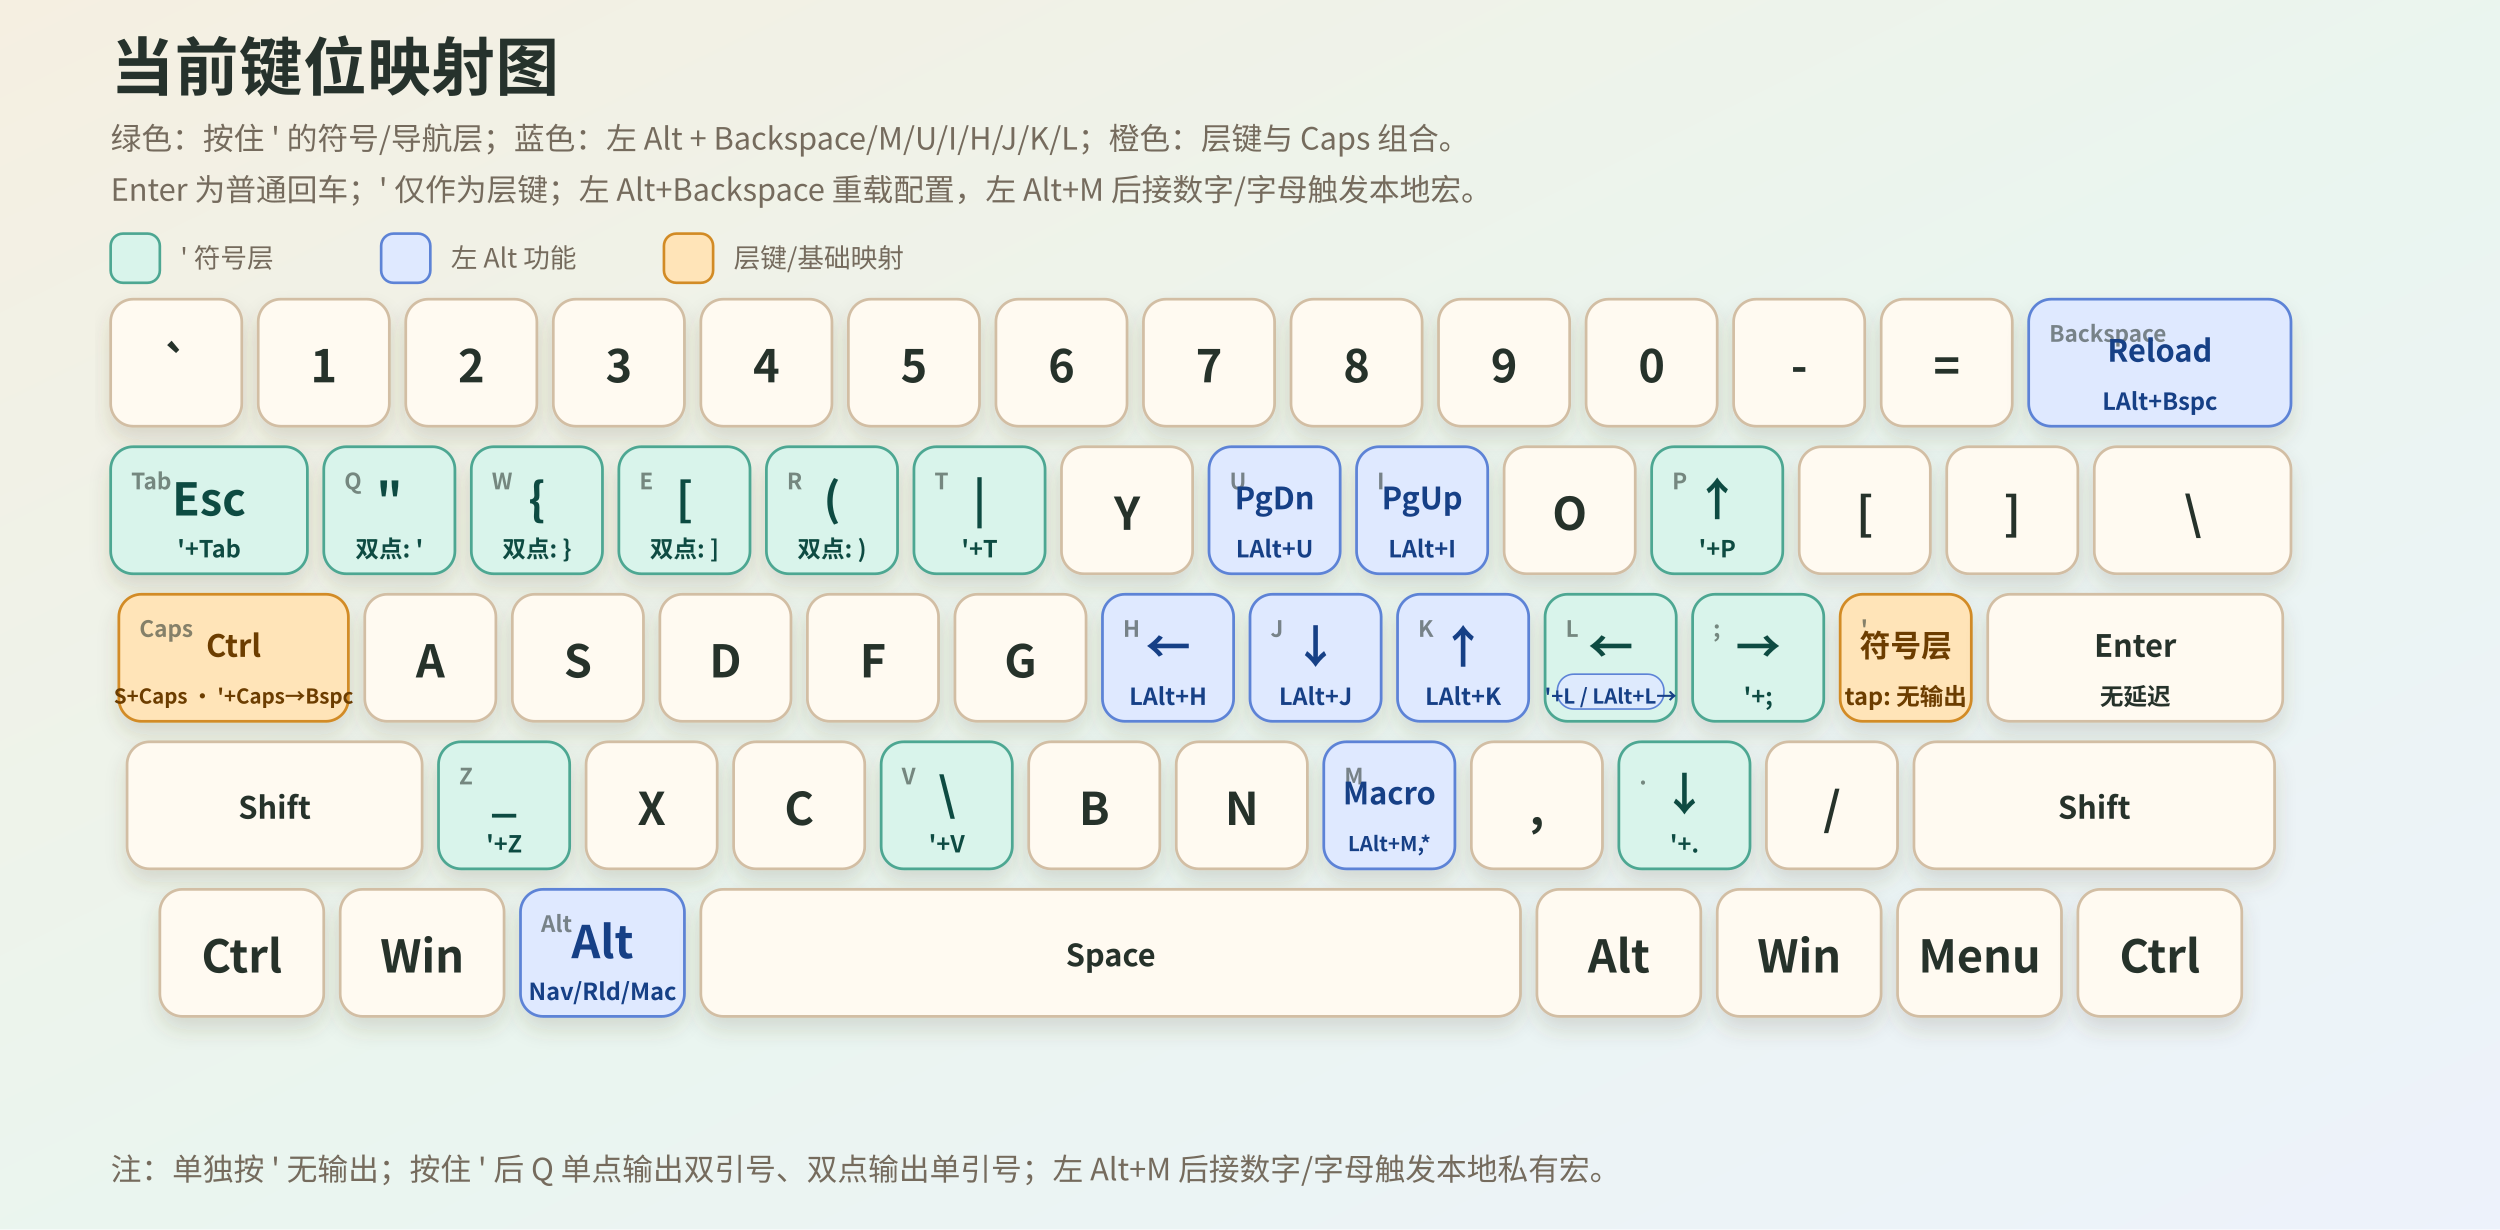
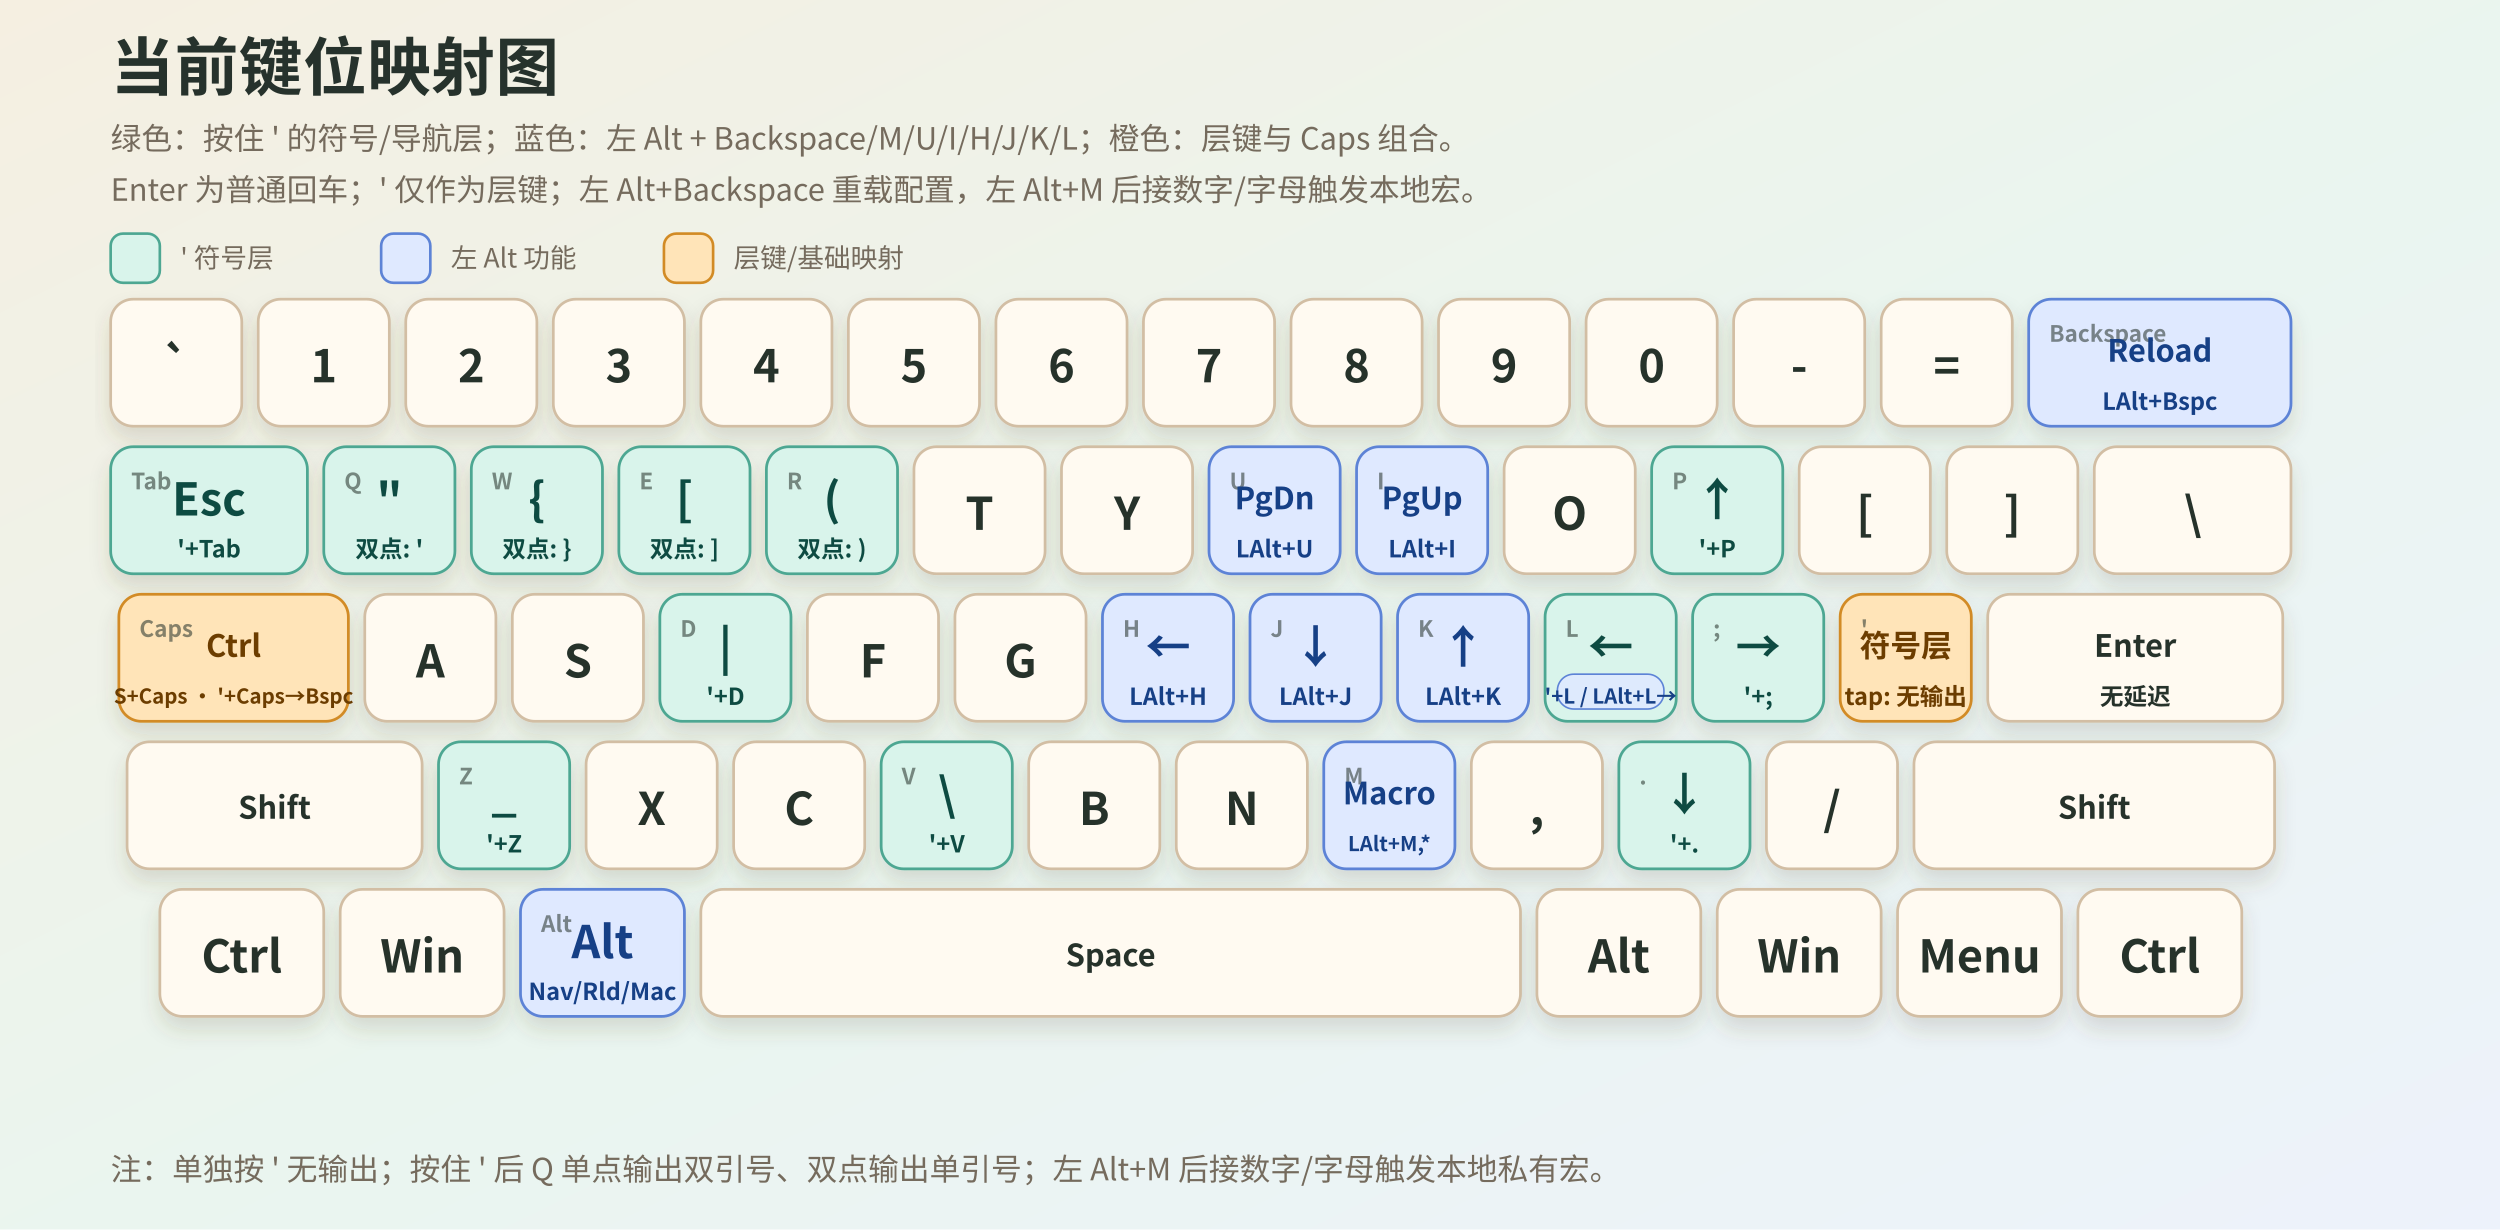
<svg xmlns="http://www.w3.org/2000/svg" width="1220" height="600" viewBox="0 0 1220 600">
  <defs>
    <linearGradient id="bg" x1="0" y1="0" x2="1" y2="1">
      <stop offset="0" stop-color="#f5efe1" />
      <stop offset="0.52" stop-color="#eaf5ef" />
      <stop offset="1" stop-color="#edf2fb" />
    </linearGradient>
    <filter id="shadow" x="-12%" y="-18%" width="124%" height="150%">
      <feDropShadow dx="0" dy="6" stdDeviation="5" flood-color="#5d4d35" flood-opacity="0.16" />
    </filter>
    <style>
      .title { font: 800 31px 'Noto Sans CJK SC', 'Source Han Sans SC', sans-serif; fill: #26322c; letter-spacing: .3px; }
      .subtitle { font: 15px 'Noto Sans CJK SC', 'Source Han Sans SC', sans-serif; fill: #756b5d; }
      .legend { font: 13px 'Noto Sans CJK SC', 'Source Han Sans SC', sans-serif; fill: #756b5d; dominant-baseline: middle; }
      .legendbox { stroke-width: 1.3; }
      .keywrap { filter: url(#shadow); }
      .key { stroke-width: 1.35; }
      .neutral { fill: #fffaf1; stroke: #d2bea4; }
      .quote { fill: #d9f4eb; stroke: #4da792; }
      .trigger { fill: #ffe4b8; stroke: #d28b25; }
      .alt { fill: #dfe9ff; stroke: #5d83d6; }
      .disabled { fill: #ece4dc; stroke: #aa9582; }
      .altchip { fill: rgba(223,233,255,.92); stroke: #5d83d6; stroke-width: .8; }
      .main { font: 800 22px 'Noto Sans CJK SC', 'Source Han Sans SC', sans-serif; fill: #26322c; dominant-baseline: central; }
      .wide { font-size: 15px; }
      .small { font: 700 11.5px 'Noto Sans CJK SC', 'Source Han Sans SC', sans-serif; dominant-baseline: central; }
      .tiny { font-size: 10px; }
      .phys { font: 800 11px 'Noto Sans CJK SC', 'Source Han Sans SC', sans-serif; fill: rgba(38,50,44,.56); dominant-baseline: central; }
      .neutral_text { fill: #26322c; }
      .quote_text { fill: #114c43; }
      .trigger_text { fill: #6c3d00; }
      .alt_text { fill: #163f86; }
      .disabled_text { fill: #8a7162; }
    </style>
  </defs>
  <rect width="100%" height="100%" fill="url(#bg)" />
  <text x="54" y="44" class="title">当前键位映射图</text>
  <text x="54" y="73" class="subtitle">绿色：按住 ' 的符号/导航层；蓝色：左 Alt + Backspace/M/U/I/H/J/K/L；橙色：层键与 Caps 组合。</text>
  <text x="54" y="98" class="subtitle">Enter 为普通回车；' 仅作为层键；左 Alt+Backspace 重载配置，左 Alt+M 后接数字/字母触发本地宏。</text>
  <rect x="54.0" y="114.0" width="24" height="24" rx="6" fill="#d9f4eb" stroke="#4da792" class="legendbox" />
  <text x="88.0" y="126.0" class="legend">' 符号层</text>
  <rect x="186.0" y="114.0" width="24" height="24" rx="6" fill="#dfe9ff" stroke="#5d83d6" class="legendbox" />
  <text x="220.0" y="126.0" class="legend">左 Alt 功能</text>
  <rect x="324.0" y="114.0" width="24" height="24" rx="6" fill="#ffe4b8" stroke="#d28b25" class="legendbox" />
  <text x="358.0" y="126.0" class="legend">层键/基础映射</text>
  <g class="keywrap">
    <rect x="54.0" y="146.0" width="64.0" height="62.0" rx="11" class="key neutral" />
    <text x="86.0" y="177.0" class="main neutral_text" text-anchor="middle">`</text>
  </g>
  <g class="keywrap">
    <rect x="126.0" y="146.0" width="64.0" height="62.0" rx="11" class="key neutral" />
    <text x="158.0" y="177.0" class="main neutral_text" text-anchor="middle">1</text>
  </g>
  <g class="keywrap">
    <rect x="198.0" y="146.0" width="64.0" height="62.0" rx="11" class="key neutral" />
    <text x="230.0" y="177.0" class="main neutral_text" text-anchor="middle">2</text>
  </g>
  <g class="keywrap">
    <rect x="270.0" y="146.0" width="64.0" height="62.0" rx="11" class="key neutral" />
    <text x="302.0" y="177.0" class="main neutral_text" text-anchor="middle">3</text>
  </g>
  <g class="keywrap">
    <rect x="342.0" y="146.0" width="64.0" height="62.0" rx="11" class="key neutral" />
    <text x="374.0" y="177.0" class="main neutral_text" text-anchor="middle">4</text>
  </g>
  <g class="keywrap">
    <rect x="414.0" y="146.0" width="64.0" height="62.0" rx="11" class="key neutral" />
    <text x="446.0" y="177.0" class="main neutral_text" text-anchor="middle">5</text>
  </g>
  <g class="keywrap">
    <rect x="486.0" y="146.0" width="64.0" height="62.0" rx="11" class="key neutral" />
    <text x="518.0" y="177.0" class="main neutral_text" text-anchor="middle">6</text>
  </g>
  <g class="keywrap">
    <rect x="558.0" y="146.0" width="64.0" height="62.0" rx="11" class="key neutral" />
    <text x="590.0" y="177.0" class="main neutral_text" text-anchor="middle">7</text>
  </g>
  <g class="keywrap">
    <rect x="630.0" y="146.0" width="64.0" height="62.0" rx="11" class="key neutral" />
    <text x="662.0" y="177.0" class="main neutral_text" text-anchor="middle">8</text>
  </g>
  <g class="keywrap">
    <rect x="702.0" y="146.0" width="64.0" height="62.0" rx="11" class="key neutral" />
    <text x="734.0" y="177.0" class="main neutral_text" text-anchor="middle">9</text>
  </g>
  <g class="keywrap">
    <rect x="774.0" y="146.0" width="64.0" height="62.0" rx="11" class="key neutral" />
    <text x="806.0" y="177.0" class="main neutral_text" text-anchor="middle">0</text>
  </g>
  <g class="keywrap">
    <rect x="846.0" y="146.0" width="64.0" height="62.0" rx="11" class="key neutral" />
    <text x="878.0" y="177.0" class="main neutral_text" text-anchor="middle">-</text>
  </g>
  <g class="keywrap">
    <rect x="918.0" y="146.0" width="64.0" height="62.0" rx="11" class="key neutral" />
    <text x="950.0" y="177.0" class="main neutral_text" text-anchor="middle">=</text>
  </g>
  <g class="keywrap">
    <rect x="990.0" y="146.0" width="128.0" height="62.0" rx="11" class="key alt" />
    <text x="1000.0" y="162.0" class="phys" text-anchor="start">Backspace</text>
    <text x="1054.0" y="170.0" class="main alt_text wide" text-anchor="middle">Reload</text>
    <text x="1054.0" y="195.0" class="small alt_text" text-anchor="middle">LAlt+Bspc</text>
  </g>
  <g class="keywrap">
    <rect x="54.0" y="218.0" width="96.0" height="62.0" rx="11" class="key quote" />
    <text x="64.0" y="234.0" class="phys" text-anchor="start">Tab</text>
    <text x="102.0" y="242.0" class="main quote_text" text-anchor="middle">Esc</text>
    <text x="102.0" y="267.0" class="small quote_text" text-anchor="middle">'+Tab</text>
  </g>
  <g class="keywrap">
    <rect x="158.0" y="218.0" width="64.0" height="62.0" rx="11" class="key quote" />
    <text x="168.0" y="234.0" class="phys" text-anchor="start">Q</text>
    <text x="190.0" y="242.0" class="main quote_text" text-anchor="middle">"</text>
    <text x="190.0" y="267.0" class="small quote_text" text-anchor="middle">双点: '</text>
  </g>
  <g class="keywrap">
    <rect x="230.0" y="218.0" width="64.0" height="62.0" rx="11" class="key quote" />
    <text x="240.0" y="234.0" class="phys" text-anchor="start">W</text>
    <text x="262.0" y="242.0" class="main quote_text" text-anchor="middle">{</text>
    <text x="262.0" y="267.0" class="small quote_text" text-anchor="middle">双点: }</text>
  </g>
  <g class="keywrap">
    <rect x="302.0" y="218.0" width="64.0" height="62.0" rx="11" class="key quote" />
    <text x="312.0" y="234.0" class="phys" text-anchor="start">E</text>
    <text x="334.0" y="242.0" class="main quote_text" text-anchor="middle">[</text>
    <text x="334.0" y="267.0" class="small quote_text" text-anchor="middle">双点: ]</text>
  </g>
  <g class="keywrap">
    <rect x="374.0" y="218.0" width="64.0" height="62.0" rx="11" class="key quote" />
    <text x="384.0" y="234.0" class="phys" text-anchor="start">R</text>
    <text x="406.0" y="242.0" class="main quote_text" text-anchor="middle">(</text>
    <text x="406.0" y="267.0" class="small quote_text" text-anchor="middle">双点: )</text>
  </g>
  <g class="keywrap">
-     <rect x="446.0" y="218.0" width="64.0" height="62.0" rx="11" class="key quote" />
-     <text x="456.0" y="234.0" class="phys" text-anchor="start">T</text>
-     <text x="478.0" y="242.0" class="main quote_text" text-anchor="middle">|</text>
-     <text x="478.0" y="267.0" class="small quote_text" text-anchor="middle">'+T</text>
+     <rect x="446.0" y="218.0" width="64.0" height="62.0" rx="11" class="key neutral" />
+     <text x="478.0" y="249.0" class="main neutral_text" text-anchor="middle">T</text>
  </g>
  <g class="keywrap">
    <rect x="518.0" y="218.0" width="64.0" height="62.0" rx="11" class="key neutral" />
    <text x="550.0" y="249.0" class="main neutral_text" text-anchor="middle">Y</text>
  </g>
  <g class="keywrap">
    <rect x="590.0" y="218.0" width="64.0" height="62.0" rx="11" class="key alt" />
    <text x="600.0" y="234.0" class="phys" text-anchor="start">U</text>
    <text x="622.0" y="242.0" class="main alt_text wide" text-anchor="middle">PgDn</text>
    <text x="622.0" y="267.0" class="small alt_text" text-anchor="middle">LAlt+U</text>
  </g>
  <g class="keywrap">
    <rect x="662.0" y="218.0" width="64.0" height="62.0" rx="11" class="key alt" />
    <text x="672.0" y="234.0" class="phys" text-anchor="start">I</text>
    <text x="694.0" y="242.0" class="main alt_text wide" text-anchor="middle">PgUp</text>
    <text x="694.0" y="267.0" class="small alt_text" text-anchor="middle">LAlt+I</text>
  </g>
  <g class="keywrap">
    <rect x="734.0" y="218.0" width="64.0" height="62.0" rx="11" class="key neutral" />
    <text x="766.0" y="249.0" class="main neutral_text" text-anchor="middle">O</text>
  </g>
  <g class="keywrap">
    <rect x="806.0" y="218.0" width="64.0" height="62.0" rx="11" class="key quote" />
    <text x="816.0" y="234.0" class="phys" text-anchor="start">P</text>
    <text x="838.0" y="242.0" class="main quote_text" text-anchor="middle">↑</text>
    <text x="838.0" y="267.0" class="small quote_text" text-anchor="middle">'+P</text>
  </g>
  <g class="keywrap">
    <rect x="878.0" y="218.0" width="64.0" height="62.0" rx="11" class="key neutral" />
    <text x="910.0" y="249.0" class="main neutral_text" text-anchor="middle">[</text>
  </g>
  <g class="keywrap">
    <rect x="950.0" y="218.0" width="64.0" height="62.0" rx="11" class="key neutral" />
    <text x="982.0" y="249.0" class="main neutral_text" text-anchor="middle">]</text>
  </g>
  <g class="keywrap">
    <rect x="1022.0" y="218.0" width="96.0" height="62.0" rx="11" class="key neutral" />
    <text x="1070.0" y="249.0" class="main neutral_text" text-anchor="middle">\</text>
  </g>
  <g class="keywrap">
    <rect x="58.0" y="290.0" width="112.0" height="62.0" rx="11" class="key trigger" />
    <text x="68.0" y="306.0" class="phys" text-anchor="start">Caps</text>
    <text x="114.0" y="314.0" class="main trigger_text wide" text-anchor="middle">Ctrl</text>
    <text x="114.0" y="339.0" class="small trigger_text tiny" text-anchor="middle">S+Caps · '+Caps→Bspc</text>
  </g>
  <g class="keywrap">
    <rect x="178.0" y="290.0" width="64.0" height="62.0" rx="11" class="key neutral" />
    <text x="210.0" y="321.0" class="main neutral_text" text-anchor="middle">A</text>
  </g>
  <g class="keywrap">
    <rect x="250.0" y="290.0" width="64.0" height="62.0" rx="11" class="key neutral" />
    <text x="282.0" y="321.0" class="main neutral_text" text-anchor="middle">S</text>
  </g>
  <g class="keywrap">
-     <rect x="322.0" y="290.0" width="64.0" height="62.0" rx="11" class="key neutral" />
-     <text x="354.0" y="321.0" class="main neutral_text" text-anchor="middle">D</text>
+     <rect x="322.0" y="290.0" width="64.0" height="62.0" rx="11" class="key quote" />
+     <text x="332.0" y="306.0" class="phys" text-anchor="start">D</text>
+     <text x="354.0" y="314.0" class="main quote_text" text-anchor="middle">|</text>
+     <text x="354.0" y="339.0" class="small quote_text" text-anchor="middle">'+D</text>
  </g>
  <g class="keywrap">
    <rect x="394.0" y="290.0" width="64.0" height="62.0" rx="11" class="key neutral" />
    <text x="426.0" y="321.0" class="main neutral_text" text-anchor="middle">F</text>
  </g>
  <g class="keywrap">
    <rect x="466.0" y="290.0" width="64.0" height="62.0" rx="11" class="key neutral" />
    <text x="498.0" y="321.0" class="main neutral_text" text-anchor="middle">G</text>
  </g>
  <g class="keywrap">
    <rect x="538.0" y="290.0" width="64.0" height="62.0" rx="11" class="key alt" />
    <text x="548.0" y="306.0" class="phys" text-anchor="start">H</text>
    <text x="570.0" y="314.0" class="main alt_text" text-anchor="middle">←</text>
    <text x="570.0" y="339.0" class="small alt_text" text-anchor="middle">LAlt+H</text>
  </g>
  <g class="keywrap">
    <rect x="610.0" y="290.0" width="64.0" height="62.0" rx="11" class="key alt" />
    <text x="620.0" y="306.0" class="phys" text-anchor="start">J</text>
    <text x="642.0" y="314.0" class="main alt_text" text-anchor="middle">↓</text>
    <text x="642.0" y="339.0" class="small alt_text" text-anchor="middle">LAlt+J</text>
  </g>
  <g class="keywrap">
    <rect x="682.0" y="290.0" width="64.0" height="62.0" rx="11" class="key alt" />
    <text x="692.0" y="306.0" class="phys" text-anchor="start">K</text>
    <text x="714.0" y="314.0" class="main alt_text" text-anchor="middle">↑</text>
    <text x="714.0" y="339.0" class="small alt_text" text-anchor="middle">LAlt+K</text>
  </g>
  <g class="keywrap">
    <rect x="754.0" y="290.0" width="64.0" height="62.0" rx="11" class="key quote" />
    <rect x="760.0" y="329.0" width="52.0" height="17" rx="8" class="altchip" />
    <text x="764.0" y="306.0" class="phys" text-anchor="start">L</text>
    <text x="786.0" y="314.0" class="main quote_text" text-anchor="middle">←</text>
    <text x="786.0" y="339.0" class="small alt_text tiny" text-anchor="middle">'+L / LAlt+L→</text>
  </g>
  <g class="keywrap">
    <rect x="826.0" y="290.0" width="64.0" height="62.0" rx="11" class="key quote" />
    <text x="836.0" y="306.0" class="phys" text-anchor="start">;</text>
    <text x="858.0" y="314.0" class="main quote_text" text-anchor="middle">→</text>
    <text x="858.0" y="339.0" class="small quote_text" text-anchor="middle">'+;</text>
  </g>
  <g class="keywrap">
    <rect x="898.0" y="290.0" width="64.0" height="62.0" rx="11" class="key trigger" />
    <text x="908.0" y="306.0" class="phys" text-anchor="start">'</text>
    <text x="930.0" y="314.0" class="main trigger_text wide" text-anchor="middle">符号层</text>
    <text x="930.0" y="339.0" class="small trigger_text" text-anchor="middle">tap: 无输出</text>
  </g>
  <g class="keywrap">
    <rect x="970.0" y="290.0" width="144.0" height="62.0" rx="11" class="key neutral" />
    <text x="1042.0" y="314.0" class="main neutral_text wide" text-anchor="middle">Enter</text>
    <text x="1042.0" y="339.0" class="small neutral_text" text-anchor="middle">无延迟</text>
  </g>
  <g class="keywrap">
    <rect x="62.0" y="362.0" width="144.0" height="62.0" rx="11" class="key neutral" />
    <text x="134.0" y="393.0" class="main neutral_text wide" text-anchor="middle">Shift</text>
  </g>
  <g class="keywrap">
    <rect x="214.0" y="362.0" width="64.0" height="62.0" rx="11" class="key quote" />
    <text x="224.0" y="378.0" class="phys" text-anchor="start">Z</text>
    <text x="246.0" y="386.0" class="main quote_text" text-anchor="middle">_</text>
    <text x="246.0" y="411.0" class="small quote_text" text-anchor="middle">'+Z</text>
  </g>
  <g class="keywrap">
    <rect x="286.0" y="362.0" width="64.0" height="62.0" rx="11" class="key neutral" />
    <text x="318.0" y="393.0" class="main neutral_text" text-anchor="middle">X</text>
  </g>
  <g class="keywrap">
    <rect x="358.0" y="362.0" width="64.0" height="62.0" rx="11" class="key neutral" />
    <text x="390.0" y="393.0" class="main neutral_text" text-anchor="middle">C</text>
  </g>
  <g class="keywrap">
    <rect x="430.0" y="362.0" width="64.0" height="62.0" rx="11" class="key quote" />
    <text x="440.0" y="378.0" class="phys" text-anchor="start">V</text>
    <text x="462.0" y="386.0" class="main quote_text" text-anchor="middle">\</text>
    <text x="462.0" y="411.0" class="small quote_text" text-anchor="middle">'+V</text>
  </g>
  <g class="keywrap">
    <rect x="502.0" y="362.0" width="64.0" height="62.0" rx="11" class="key neutral" />
    <text x="534.0" y="393.0" class="main neutral_text" text-anchor="middle">B</text>
  </g>
  <g class="keywrap">
    <rect x="574.0" y="362.0" width="64.0" height="62.0" rx="11" class="key neutral" />
    <text x="606.0" y="393.0" class="main neutral_text" text-anchor="middle">N</text>
  </g>
  <g class="keywrap">
    <rect x="646.0" y="362.0" width="64.0" height="62.0" rx="11" class="key alt" />
    <text x="656.0" y="378.0" class="phys" text-anchor="start">M</text>
    <text x="678.0" y="386.0" class="main alt_text wide" text-anchor="middle">Macro</text>
    <text x="678.0" y="411.0" class="small alt_text tiny" text-anchor="middle">LAlt+M,*</text>
  </g>
  <g class="keywrap">
    <rect x="718.0" y="362.0" width="64.0" height="62.0" rx="11" class="key neutral" />
    <text x="750.0" y="393.0" class="main neutral_text" text-anchor="middle">,</text>
  </g>
  <g class="keywrap">
    <rect x="790.0" y="362.0" width="64.0" height="62.0" rx="11" class="key quote" />
    <text x="800.0" y="378.0" class="phys" text-anchor="start">.</text>
    <text x="822.0" y="386.0" class="main quote_text" text-anchor="middle">↓</text>
    <text x="822.0" y="411.0" class="small quote_text" text-anchor="middle">'+.</text>
  </g>
  <g class="keywrap">
    <rect x="862.0" y="362.0" width="64.0" height="62.0" rx="11" class="key neutral" />
    <text x="894.0" y="393.0" class="main neutral_text" text-anchor="middle">/</text>
  </g>
  <g class="keywrap">
    <rect x="934.0" y="362.0" width="176.0" height="62.0" rx="11" class="key neutral" />
    <text x="1022.0" y="393.0" class="main neutral_text wide" text-anchor="middle">Shift</text>
  </g>
  <g class="keywrap">
    <rect x="78.0" y="434.0" width="80.0" height="62.0" rx="11" class="key neutral" />
    <text x="118.0" y="465.0" class="main neutral_text" text-anchor="middle">Ctrl</text>
  </g>
  <g class="keywrap">
    <rect x="166.0" y="434.0" width="80.0" height="62.0" rx="11" class="key neutral" />
    <text x="206.0" y="465.0" class="main neutral_text" text-anchor="middle">Win</text>
  </g>
  <g class="keywrap">
    <rect x="254.0" y="434.0" width="80.0" height="62.0" rx="11" class="key alt" />
    <text x="264.0" y="450.0" class="phys" text-anchor="start">Alt</text>
    <text x="294.0" y="458.0" class="main alt_text" text-anchor="middle">Alt</text>
    <text x="294.0" y="483.0" class="small alt_text" text-anchor="middle">Nav/Rld/Mac</text>
  </g>
  <g class="keywrap">
    <rect x="342.0" y="434.0" width="400.0" height="62.0" rx="11" class="key neutral" />
    <text x="542.0" y="465.0" class="main neutral_text wide" text-anchor="middle">Space</text>
  </g>
  <g class="keywrap">
    <rect x="750.0" y="434.0" width="80.0" height="62.0" rx="11" class="key neutral" />
    <text x="790.0" y="465.0" class="main neutral_text" text-anchor="middle">Alt</text>
  </g>
  <g class="keywrap">
    <rect x="838.0" y="434.0" width="80.0" height="62.0" rx="11" class="key neutral" />
    <text x="878.0" y="465.0" class="main neutral_text" text-anchor="middle">Win</text>
  </g>
  <g class="keywrap">
    <rect x="926.0" y="434.0" width="80.0" height="62.0" rx="11" class="key neutral" />
    <text x="966.0" y="465.0" class="main neutral_text" text-anchor="middle">Menu</text>
  </g>
  <g class="keywrap">
    <rect x="1014.0" y="434.0" width="80.0" height="62.0" rx="11" class="key neutral" />
    <text x="1054.0" y="465.0" class="main neutral_text" text-anchor="middle">Ctrl</text>
  </g>
  <text x="54" y="576" class="subtitle">注：单独按 ' 无输出；按住 ' 后 Q 单点输出双引号、双点输出单引号；左 Alt+M 后接数字/字母触发本地私有宏。</text>
</svg>
